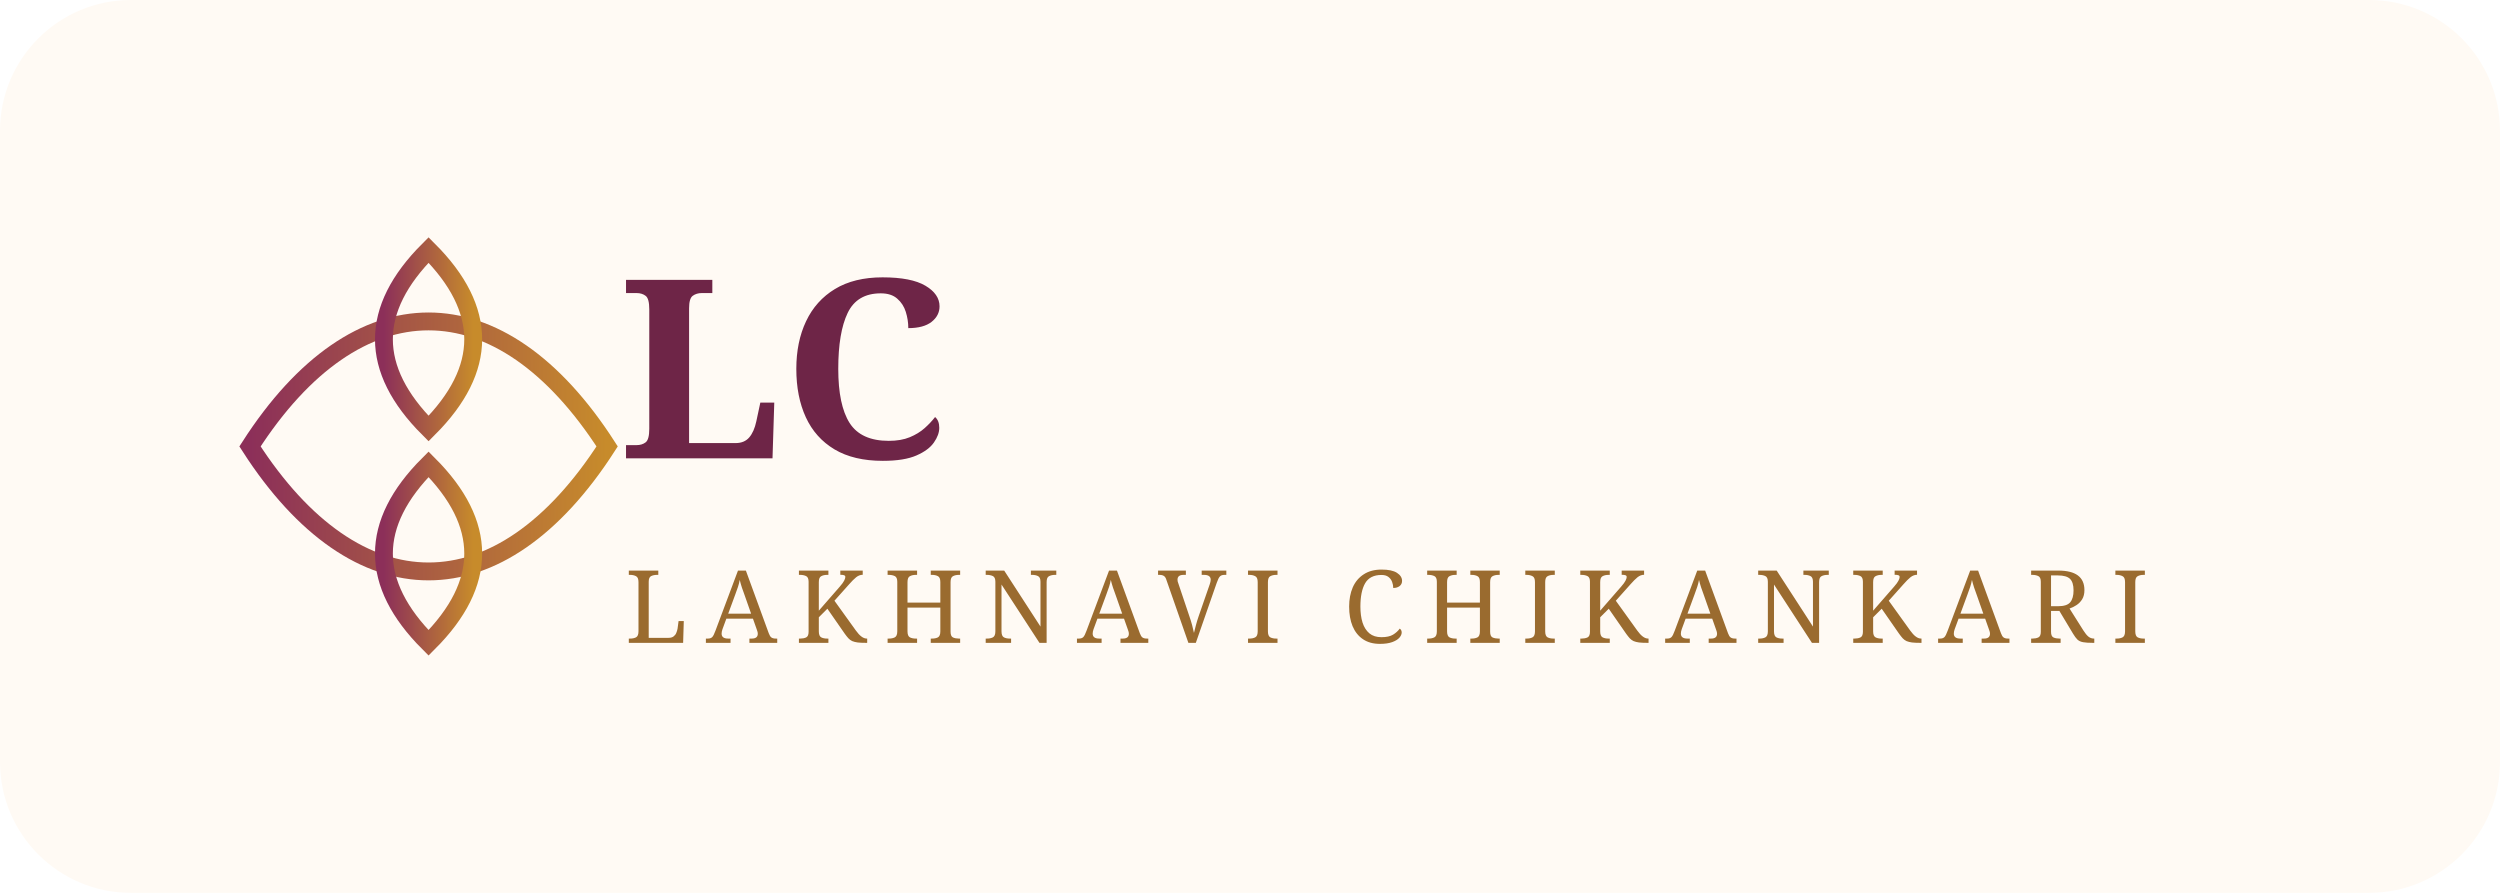
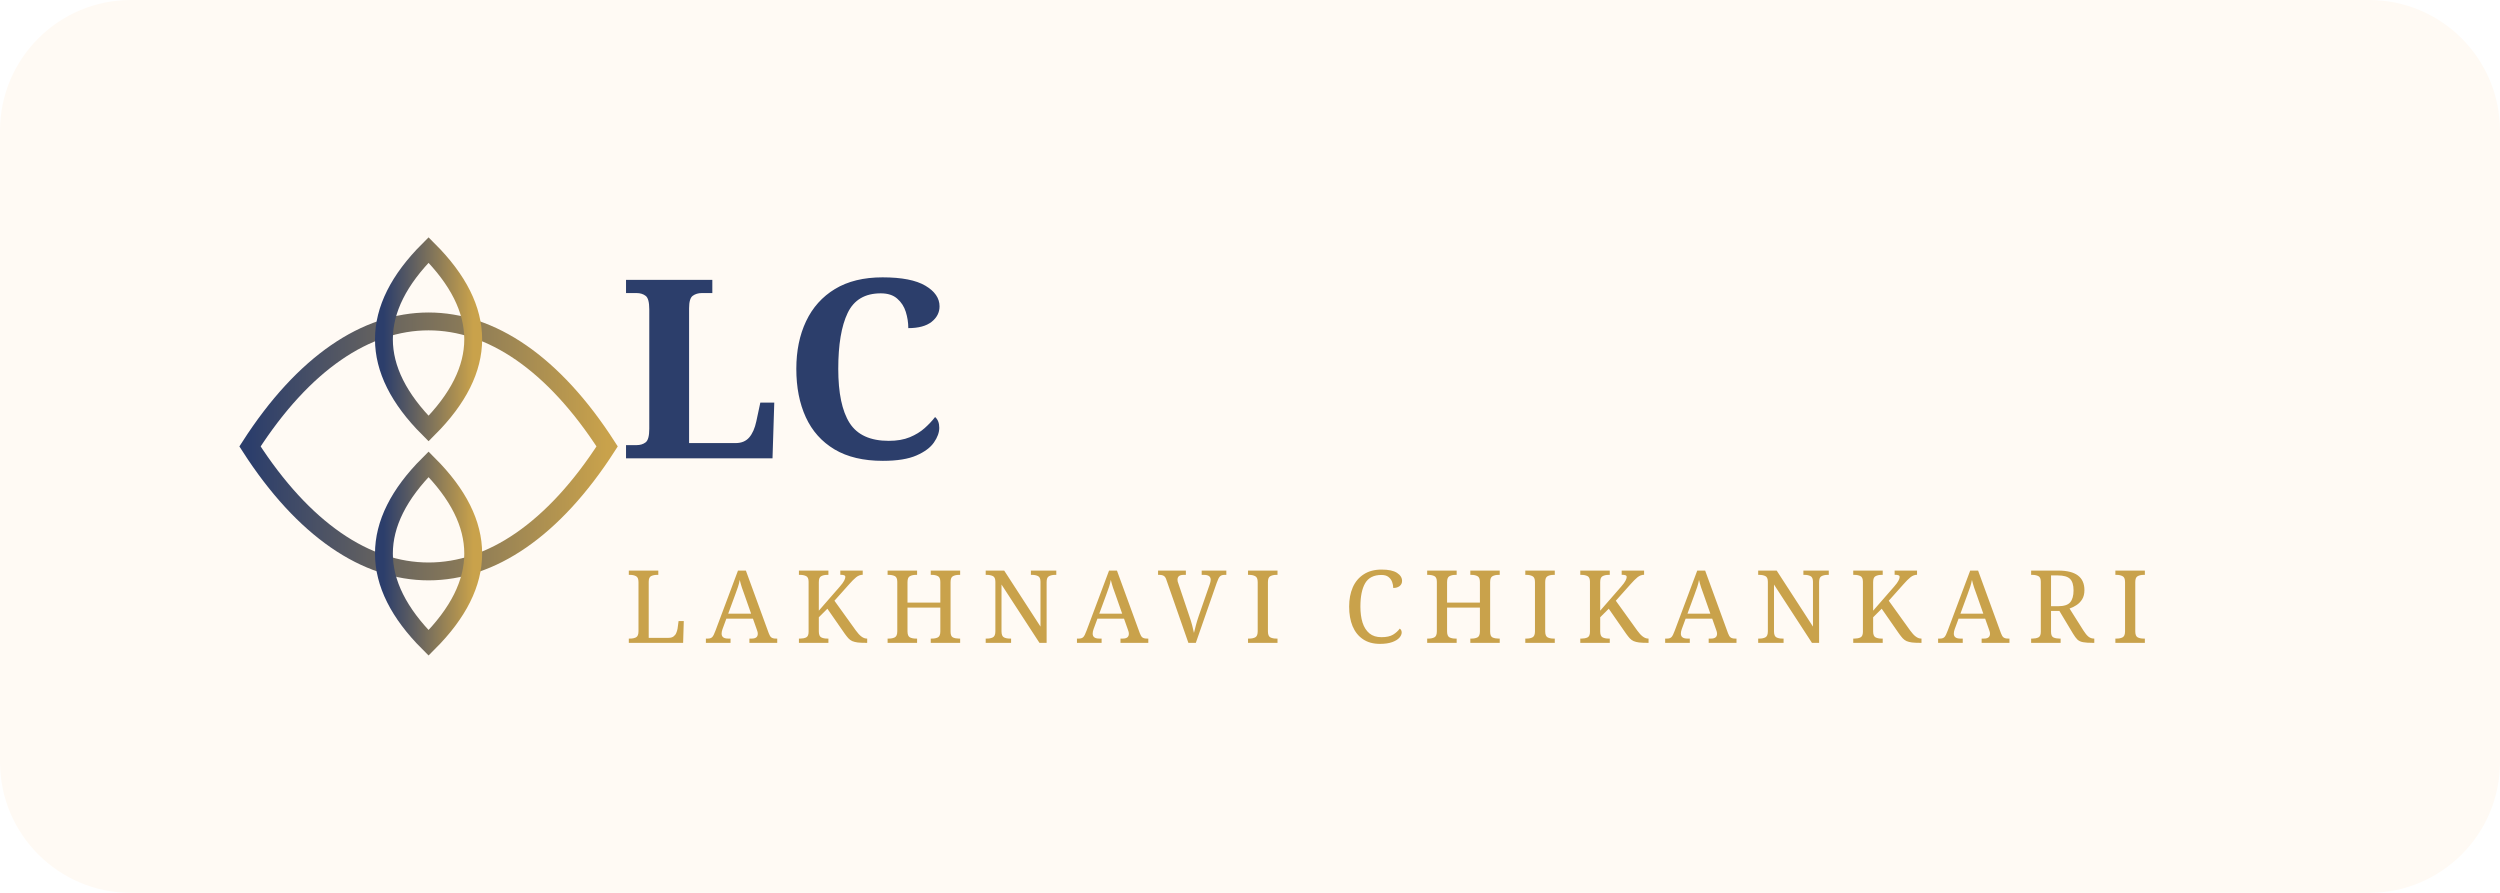
<svg xmlns="http://www.w3.org/2000/svg" viewBox="0 0 420 150">
  <defs>
    <linearGradient id="g" x1="0" x2="1">
-       <stop stop-color="#8c2f59" />
-       <stop offset="1" stop-color="#c78b2b" />
+       <stop stop-color="#2c3e6b" />
+       <stop offset="1" stop-color="#c9a24b" />
    </linearGradient>
  </defs>
  <rect width="420" height="150" rx="22" fill="#fffaf4" />
  <g fill="none" stroke="url(#g)" stroke-width="3">
    <path d="M42 75c18-28 42-28 60 0-18 28-42 28-60 0Z" />
    <path d="M72 42c-10 10-10 20 0 30 10-10 10-20 0-30Z" />
    <path d="M72 108c-10-10-10-20 0-30 10 10 10 20 0 30Z" />
  </g>
-   <text x="104" y="77" font-family="Georgia,serif" font-size="42" font-weight="700" fill="#6e2547">LC</text>
-   <text x="105" y="108" font-family="Georgia,serif" font-size="17" letter-spacing="3" fill="#9a6b2f">LAKHNAVI CHIKANKARI</text>
+   <text x="104" y="77" font-family="Georgia,serif" font-size="42" font-weight="700" fill="#2c3e6b">LC</text>
+   <text x="105" y="108" font-family="Georgia,serif" font-size="17" letter-spacing="3" fill="#c9a24b">LAKHNAVI CHIKANKARI</text>
</svg>
